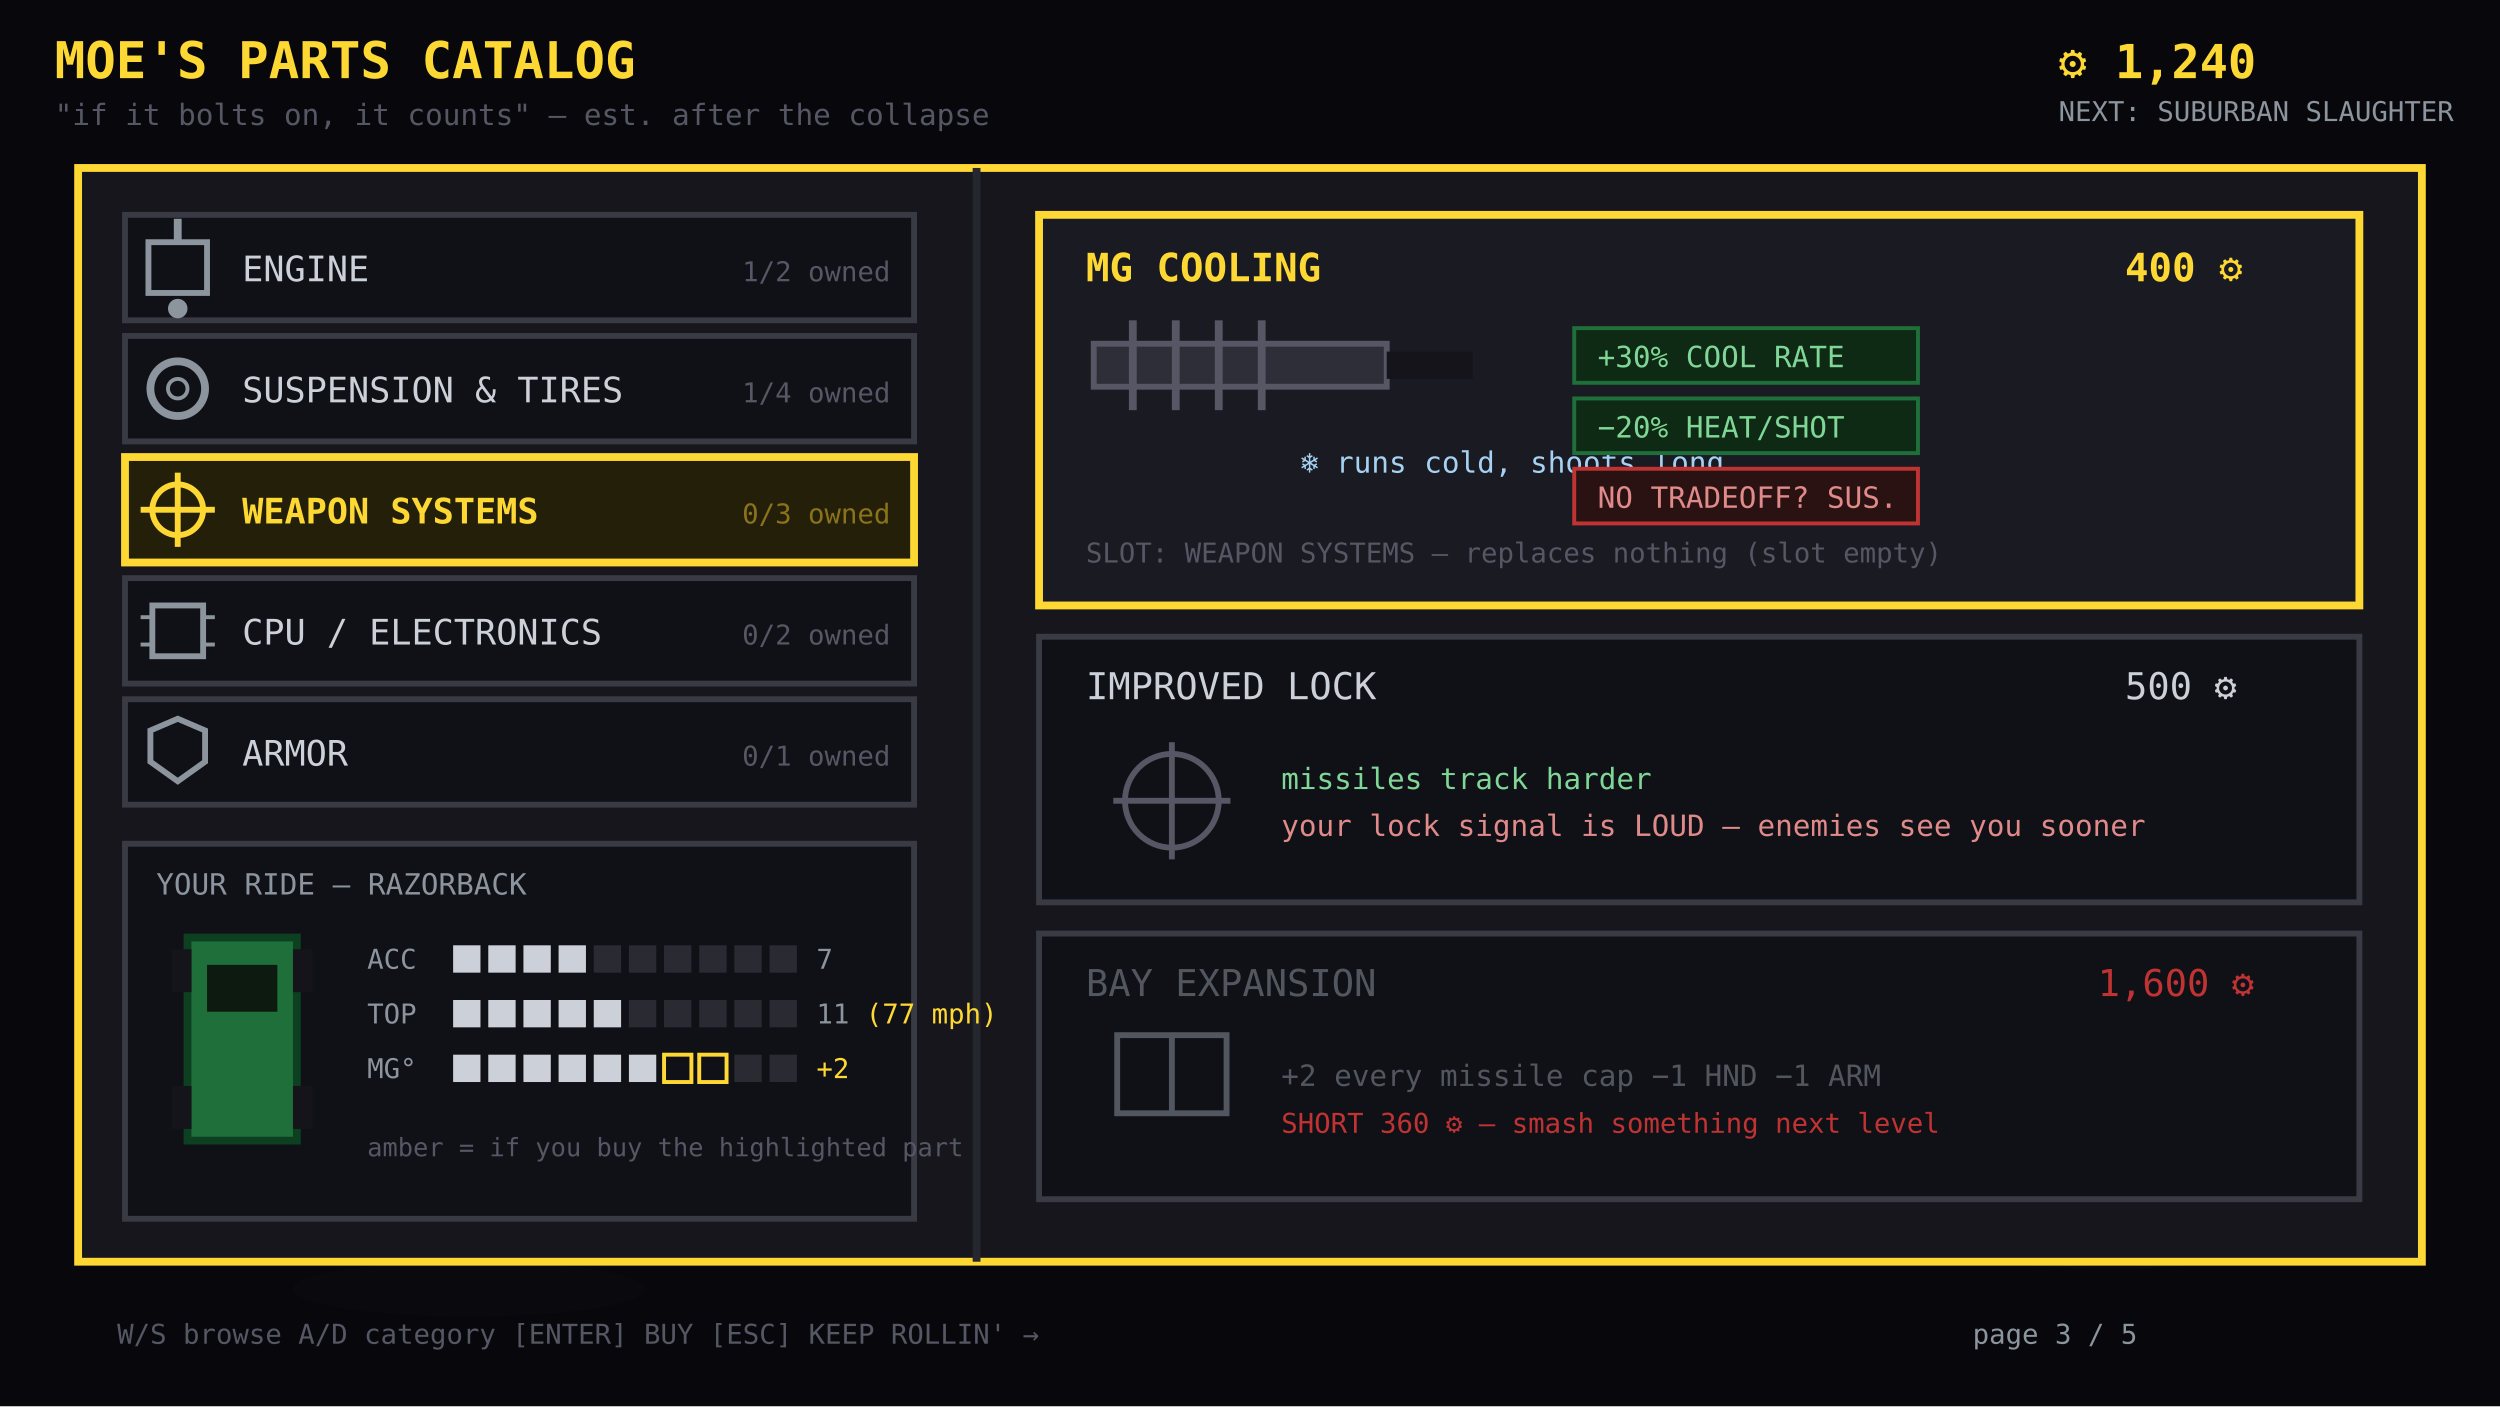
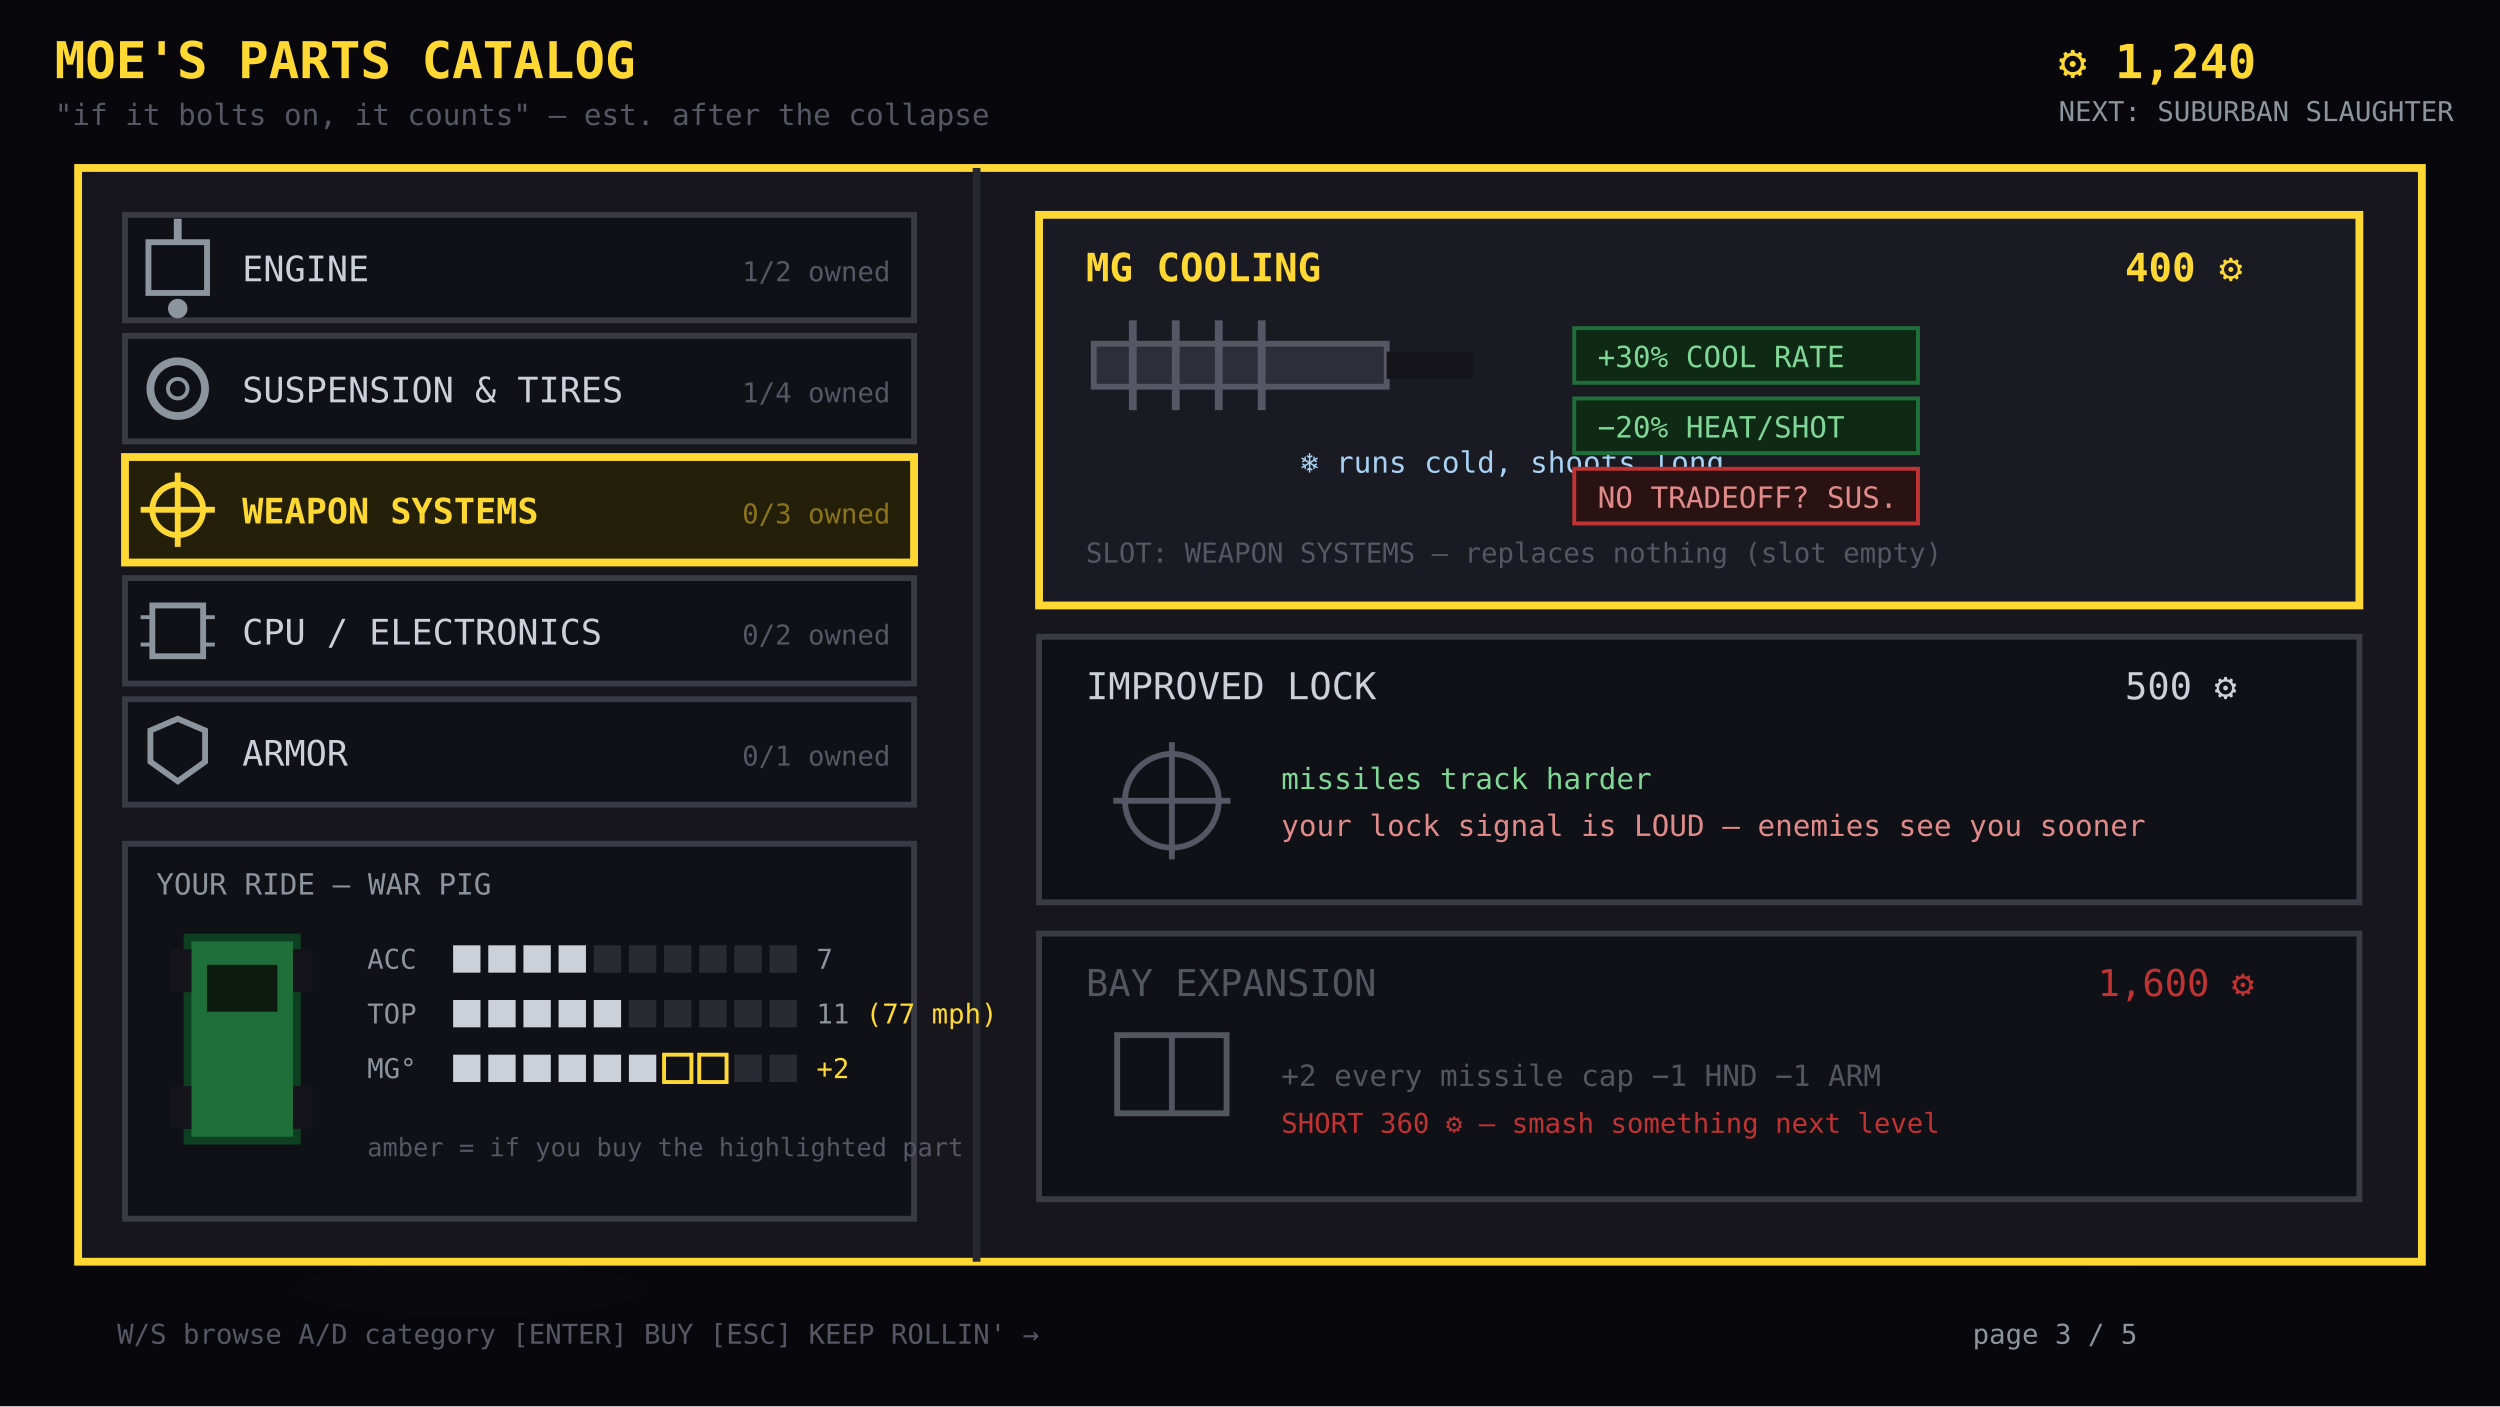
<svg xmlns="http://www.w3.org/2000/svg" width="1280" height="720" viewBox="0 0 1280 720" font-family="monospace">
  <rect width="1280" height="720" fill="#08080c" />
  <ellipse cx="240" cy="660" rx="90" ry="14" fill="#0a0a0e" />
  <ellipse cx="1080" cy="640" rx="60" ry="10" fill="#0a0a0e" />
  <text x="28" y="40" fill="#ffd833" font-size="26" font-weight="bold">MOE'S PARTS CATALOG</text>
  <text x="28" y="64" fill="#565664" font-size="15">"if it bolts on, it counts" — est. after the collapse</text>
  <text x="1054" y="40" fill="#ffd833" font-size="24" font-weight="bold">⚙ 1,240</text>
  <text x="1054" y="62" fill="#8c949e" font-size="14">NEXT: SUBURBAN SLAUGHTER</text>
  <rect x="40" y="86" width="1200" height="560" fill="#16161c" stroke="#ffd833" stroke-width="4" />
  <line x1="500" y1="86" x2="500" y2="646" stroke="#26262f" stroke-width="4" />
  <g>
    <rect x="64" y="110" width="404" height="54" fill="#101017" stroke="#3a3a45" stroke-width="3" />
    <rect x="76" y="124" width="30" height="26" fill="none" stroke="#8c949e" stroke-width="3" />
    <line x1="91" y1="124" x2="91" y2="112" stroke="#8c949e" stroke-width="4" />
    <circle cx="91" cy="158" r="5" fill="#8c949e" />
    <text x="124" y="144" fill="#ccd1d9" font-size="18">ENGINE</text>
    <text x="380" y="144" fill="#565664" font-size="14">1/2 owned</text>
  </g>
  <g>
    <rect x="64" y="172" width="404" height="54" fill="#101017" stroke="#3a3a45" stroke-width="3" />
    <circle cx="91" cy="199" r="14" fill="none" stroke="#8c949e" stroke-width="4" />
    <circle cx="91" cy="199" r="5" fill="none" stroke="#8c949e" stroke-width="2" />
    <text x="124" y="206" fill="#ccd1d9" font-size="18">SUSPENSION &amp; TIRES</text>
    <text x="380" y="206" fill="#565664" font-size="14">1/4 owned</text>
  </g>
  <g>
    <rect x="64" y="234" width="404" height="54" fill="#241f08" stroke="#ffd833" stroke-width="4" />
    <circle cx="91" cy="261" r="13" fill="none" stroke="#ffd833" stroke-width="3" />
    <line x1="91" y1="242" x2="91" y2="280" stroke="#ffd833" stroke-width="3" />
    <line x1="72" y1="261" x2="110" y2="261" stroke="#ffd833" stroke-width="3" />
    <text x="124" y="268" fill="#ffd833" font-size="18" font-weight="bold">WEAPON SYSTEMS</text>
    <text x="380" y="268" fill="#8a731a" font-size="14">0/3 owned</text>
  </g>
  <g>
    <rect x="64" y="296" width="404" height="54" fill="#101017" stroke="#3a3a45" stroke-width="3" />
    <rect x="78" y="310" width="26" height="26" fill="none" stroke="#8c949e" stroke-width="3" />
    <g stroke="#8c949e" stroke-width="2">
      <line x1="72" y1="316" x2="78" y2="316" />
      <line x1="72" y1="330" x2="78" y2="330" />
      <line x1="104" y1="316" x2="110" y2="316" />
      <line x1="104" y1="330" x2="110" y2="330" />
    </g>
    <text x="124" y="330" fill="#ccd1d9" font-size="18">CPU / ELECTRONICS</text>
    <text x="380" y="330" fill="#565664" font-size="14">0/2 owned</text>
  </g>
  <g>
    <rect x="64" y="358" width="404" height="54" fill="#101017" stroke="#3a3a45" stroke-width="3" />
    <path d="M 91 368 L 105 374 L 105 390 L 91 400 L 77 390 L 77 374 Z" fill="none" stroke="#8c949e" stroke-width="3" />
    <text x="124" y="392" fill="#ccd1d9" font-size="18">ARMOR</text>
    <text x="380" y="392" fill="#565664" font-size="14">0/1 owned</text>
  </g>
  <rect x="64" y="432" width="404" height="192" fill="#101017" stroke="#3a3a45" stroke-width="3" />
-   <text x="80" y="458" fill="#8c949e" font-size="15">YOUR RIDE — RAZORBACK</text>
+   <text x="80" y="458" fill="#8c949e" font-size="15">YOUR RIDE — WAR PIG</text>
  <g>
    <rect x="96" y="480" width="56" height="104" fill="#1f6f3a" stroke="#0d4020" stroke-width="4" />
    <rect x="106" y="494" width="36" height="24" fill="#0d1a10" />
    <rect x="88" y="486" width="10" height="22" fill="#14141a" />
    <rect x="150" y="486" width="10" height="22" fill="#14141a" />
    <rect x="88" y="556" width="10" height="22" fill="#14141a" />
    <rect x="150" y="556" width="10" height="22" fill="#14141a" />
  </g>
  <g font-size="14">
    <text x="188" y="496" fill="#8c949e">ACC</text>
    <g>
      <rect x="232" y="484" width="14" height="14" fill="#ccd1d9" />
      <rect x="250" y="484" width="14" height="14" fill="#ccd1d9" />
      <rect x="268" y="484" width="14" height="14" fill="#ccd1d9" />
      <rect x="286" y="484" width="14" height="14" fill="#ccd1d9" />
      <rect x="304" y="484" width="14" height="14" fill="#2a2a33" />
      <rect x="322" y="484" width="14" height="14" fill="#2a2a33" />
      <rect x="340" y="484" width="14" height="14" fill="#2a2a33" />
      <rect x="358" y="484" width="14" height="14" fill="#2a2a33" />
      <rect x="376" y="484" width="14" height="14" fill="#2a2a33" />
      <rect x="394" y="484" width="14" height="14" fill="#2a2a33" />
    </g>
    <text x="418" y="496" fill="#8c949e">7</text>
    <text x="188" y="524" fill="#8c949e">TOP</text>
    <g>
      <rect x="232" y="512" width="14" height="14" fill="#ccd1d9" />
      <rect x="250" y="512" width="14" height="14" fill="#ccd1d9" />
      <rect x="268" y="512" width="14" height="14" fill="#ccd1d9" />
      <rect x="286" y="512" width="14" height="14" fill="#ccd1d9" />
      <rect x="304" y="512" width="14" height="14" fill="#ccd1d9" />
      <rect x="322" y="512" width="14" height="14" fill="#2a2a33" />
      <rect x="340" y="512" width="14" height="14" fill="#2a2a33" />
      <rect x="358" y="512" width="14" height="14" fill="#2a2a33" />
      <rect x="376" y="512" width="14" height="14" fill="#2a2a33" />
      <rect x="394" y="512" width="14" height="14" fill="#2a2a33" />
    </g>
    <text x="418" y="524" fill="#8c949e">11 <tspan fill="#ffd833">(77 mph)</tspan>
    </text>
    <text x="188" y="552" fill="#8c949e">MG°</text>
    <g>
      <rect x="232" y="540" width="14" height="14" fill="#ccd1d9" />
      <rect x="250" y="540" width="14" height="14" fill="#ccd1d9" />
      <rect x="268" y="540" width="14" height="14" fill="#ccd1d9" />
      <rect x="286" y="540" width="14" height="14" fill="#ccd1d9" />
      <rect x="304" y="540" width="14" height="14" fill="#ccd1d9" />
      <rect x="322" y="540" width="14" height="14" fill="#ccd1d9" />
      <rect x="340" y="540" width="14" height="14" fill="none" stroke="#ffd833" stroke-width="2" />
      <rect x="358" y="540" width="14" height="14" fill="none" stroke="#ffd833" stroke-width="2" />
      <rect x="376" y="540" width="14" height="14" fill="#2a2a33" />
      <rect x="394" y="540" width="14" height="14" fill="#2a2a33" />
    </g>
    <text x="418" y="552" fill="#ffd833">+2</text>
    <text x="188" y="592" fill="#565664" font-size="13">amber = if you buy the highlighted part</text>
  </g>
  <g>
    <rect x="532" y="110" width="676" height="200" fill="#1a1a22" stroke="#ffd833" stroke-width="4" />
    <text x="556" y="144" fill="#ffd833" font-size="20" font-weight="bold">MG COOLING</text>
    <text x="1088" y="144" fill="#ffd833" font-size="20" font-weight="bold">400 ⚙</text>
    <g>
      <rect x="560" y="176" width="150" height="22" fill="#2e2e38" stroke="#565664" stroke-width="3" />
      <g stroke="#565664" stroke-width="4">
        <line x1="580" y1="164" x2="580" y2="210" />
        <line x1="602" y1="164" x2="602" y2="210" />
        <line x1="624" y1="164" x2="624" y2="210" />
        <line x1="646" y1="164" x2="646" y2="210" />
      </g>
      <rect x="710" y="180" width="44" height="14" fill="#14141a" />
      <text x="666" y="242" fill="#a6d1f2" font-size="15">❄ runs cold, shoots long</text>
    </g>
    <g font-size="15">
      <rect x="806" y="168" width="176" height="28" fill="#0f2a14" stroke="#1f6f3a" stroke-width="2" />
      <text x="818" y="188" fill="#7fd696">+30% COOL RATE</text>
      <rect x="806" y="204" width="176" height="28" fill="#0f2a14" stroke="#1f6f3a" stroke-width="2" />
      <text x="818" y="224" fill="#7fd696">−20% HEAT/SHOT</text>
      <rect x="806" y="240" width="176" height="28" fill="#2a1212" stroke="#bf3333" stroke-width="2" />
      <text x="818" y="260" fill="#e08a8a">NO TRADEOFF? SUS.</text>
    </g>
    <text x="556" y="288" fill="#565664" font-size="14">SLOT: WEAPON SYSTEMS — replaces nothing (slot empty)</text>
  </g>
  <g>
    <rect x="532" y="326" width="676" height="136" fill="#101017" stroke="#3a3a45" stroke-width="3" />
    <text x="556" y="358" fill="#ccd1d9" font-size="19">IMPROVED LOCK</text>
    <text x="1088" y="358" fill="#ccd1d9" font-size="19">500 ⚙</text>
    <circle cx="600" cy="410" r="24" fill="none" stroke="#565664" stroke-width="3" />
    <line x1="600" y1="380" x2="600" y2="440" stroke="#565664" stroke-width="3" />
    <line x1="570" y1="410" x2="630" y2="410" stroke="#565664" stroke-width="3" />
    <text x="656" y="404" fill="#7fd696" font-size="15">missiles track harder</text>
    <text x="656" y="428" fill="#e08a8a" font-size="15">your lock signal is LOUD — enemies see you sooner</text>
  </g>
  <g>
    <rect x="532" y="478" width="676" height="136" fill="#101017" stroke="#3a3a45" stroke-width="3" />
    <text x="556" y="510" fill="#52565e" font-size="19">BAY EXPANSION</text>
    <text x="1074" y="510" fill="#bf3333" font-size="19">1,600 ⚙</text>
    <rect x="572" y="530" width="56" height="40" fill="none" stroke="#52565e" stroke-width="3" />
    <line x1="600" y1="530" x2="600" y2="570" stroke="#52565e" stroke-width="3" />
    <text x="656" y="556" fill="#52565e" font-size="15">+2 every missile cap   −1 HND  −1 ARM</text>
    <text x="656" y="580" fill="#bf3333" font-size="14">SHORT 360 ⚙ — smash something next level</text>
  </g>
  <text x="60" y="688" fill="#565664" font-size="14">W/S browse    A/D category    [ENTER] BUY    [ESC] KEEP ROLLIN' →</text>
  <text x="1010" y="688" fill="#8c949e" font-size="14">page 3 / 5</text>
</svg>
